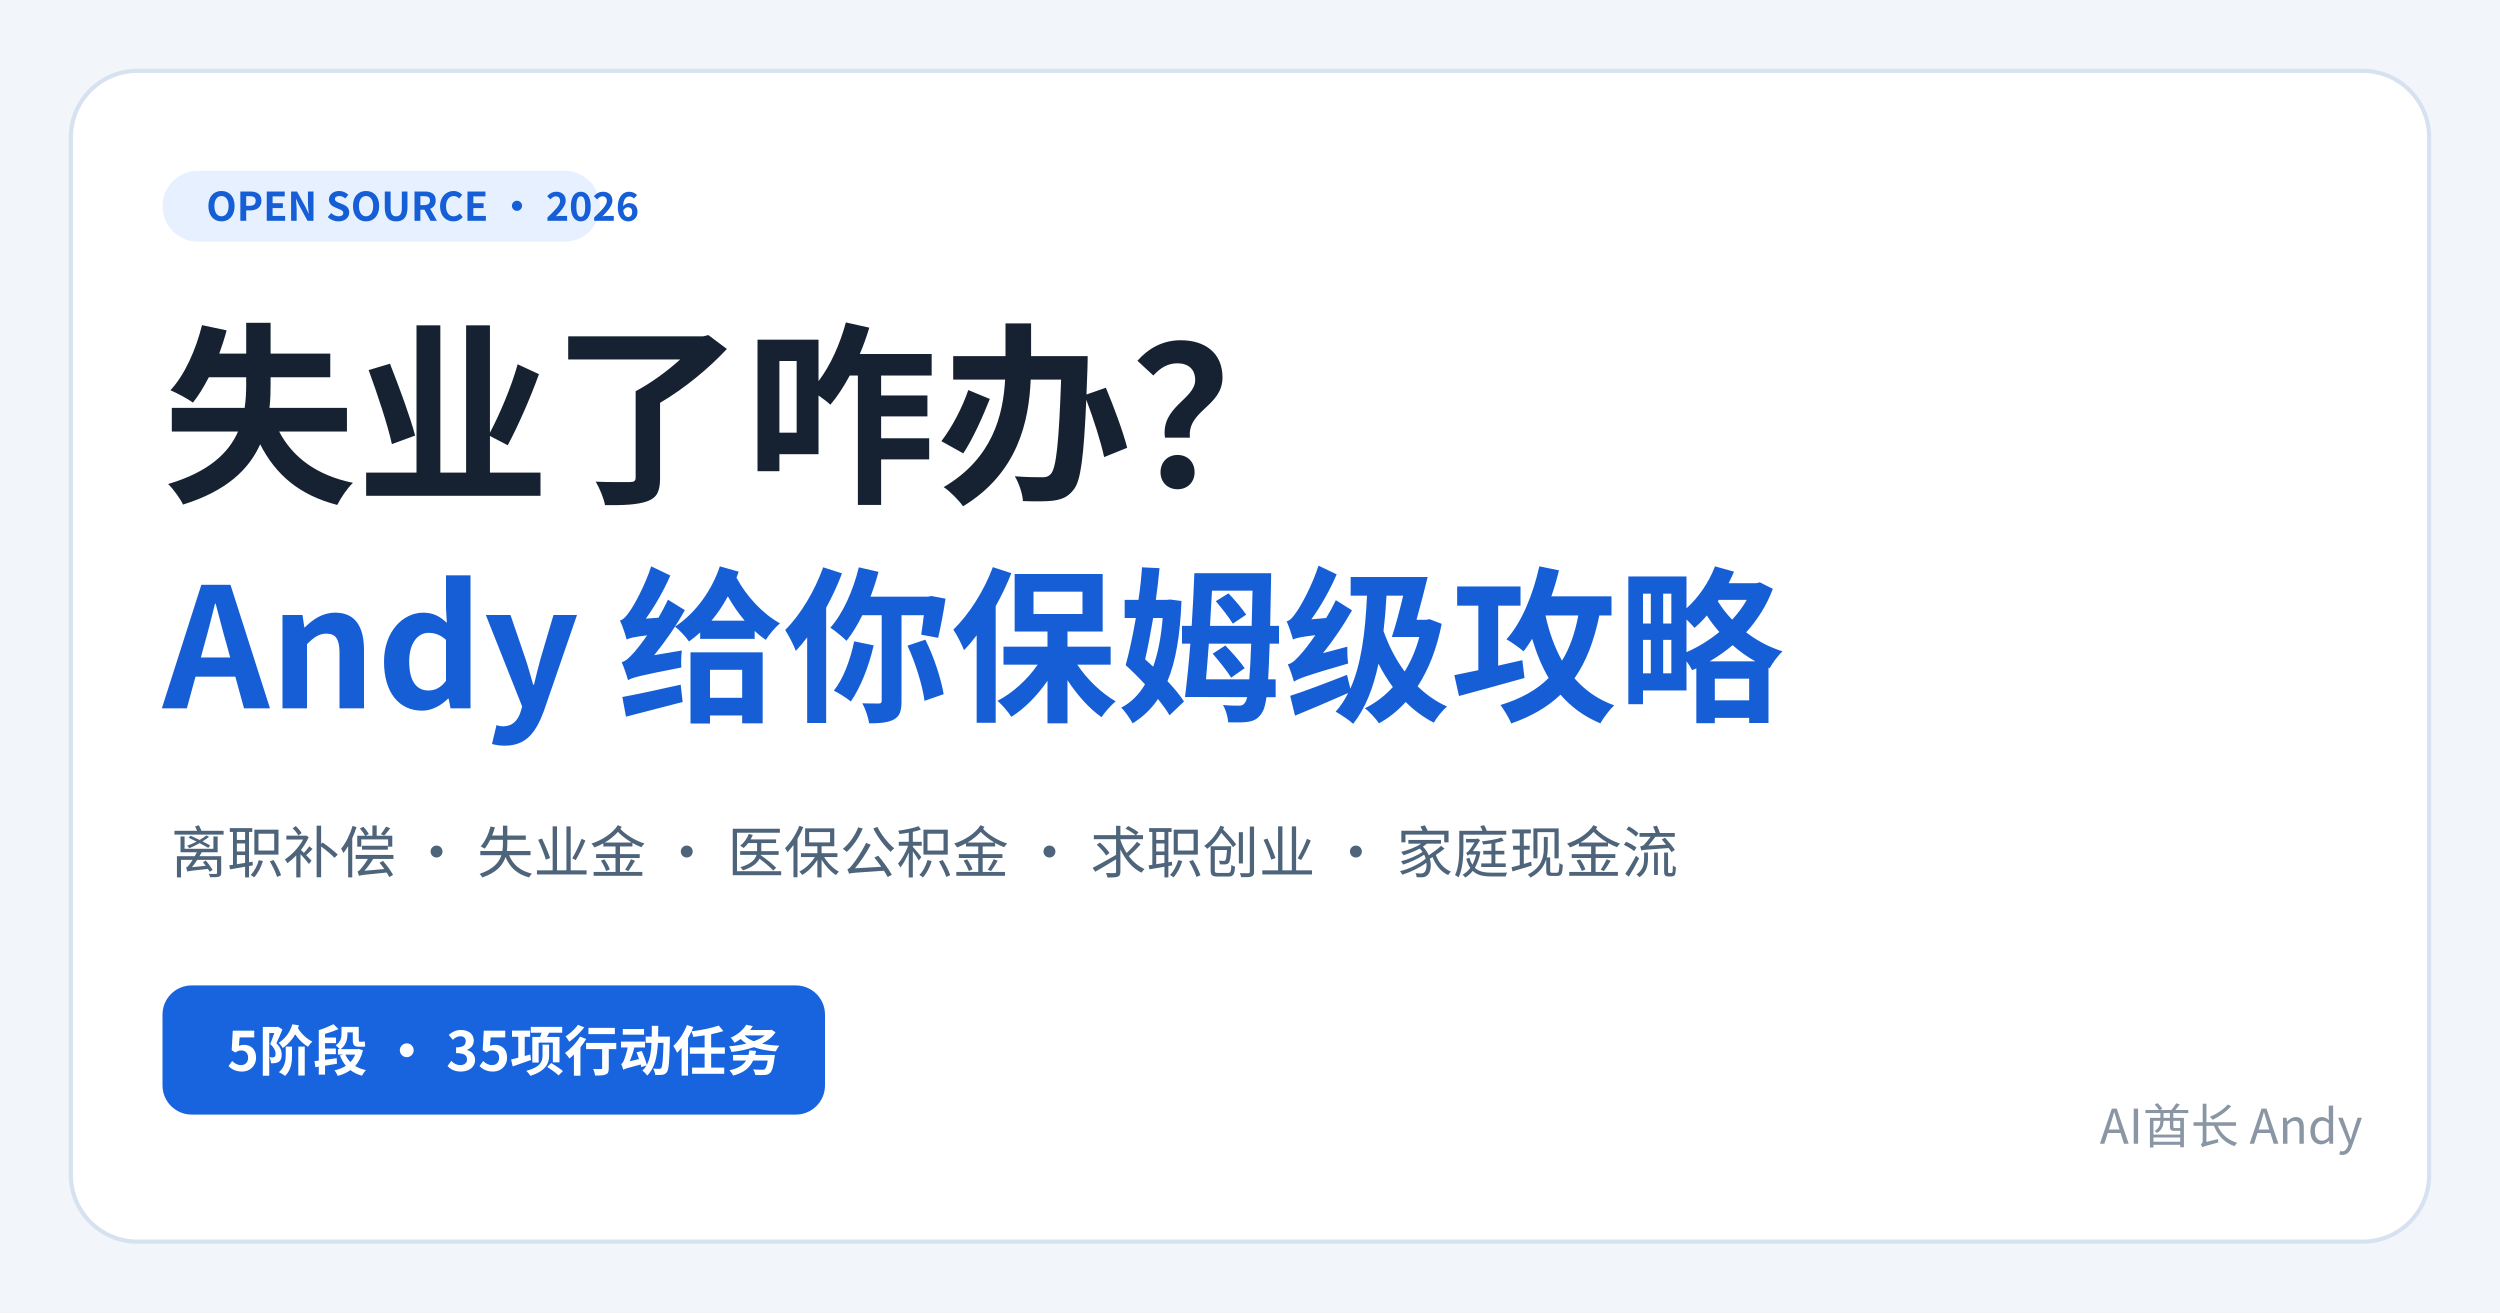
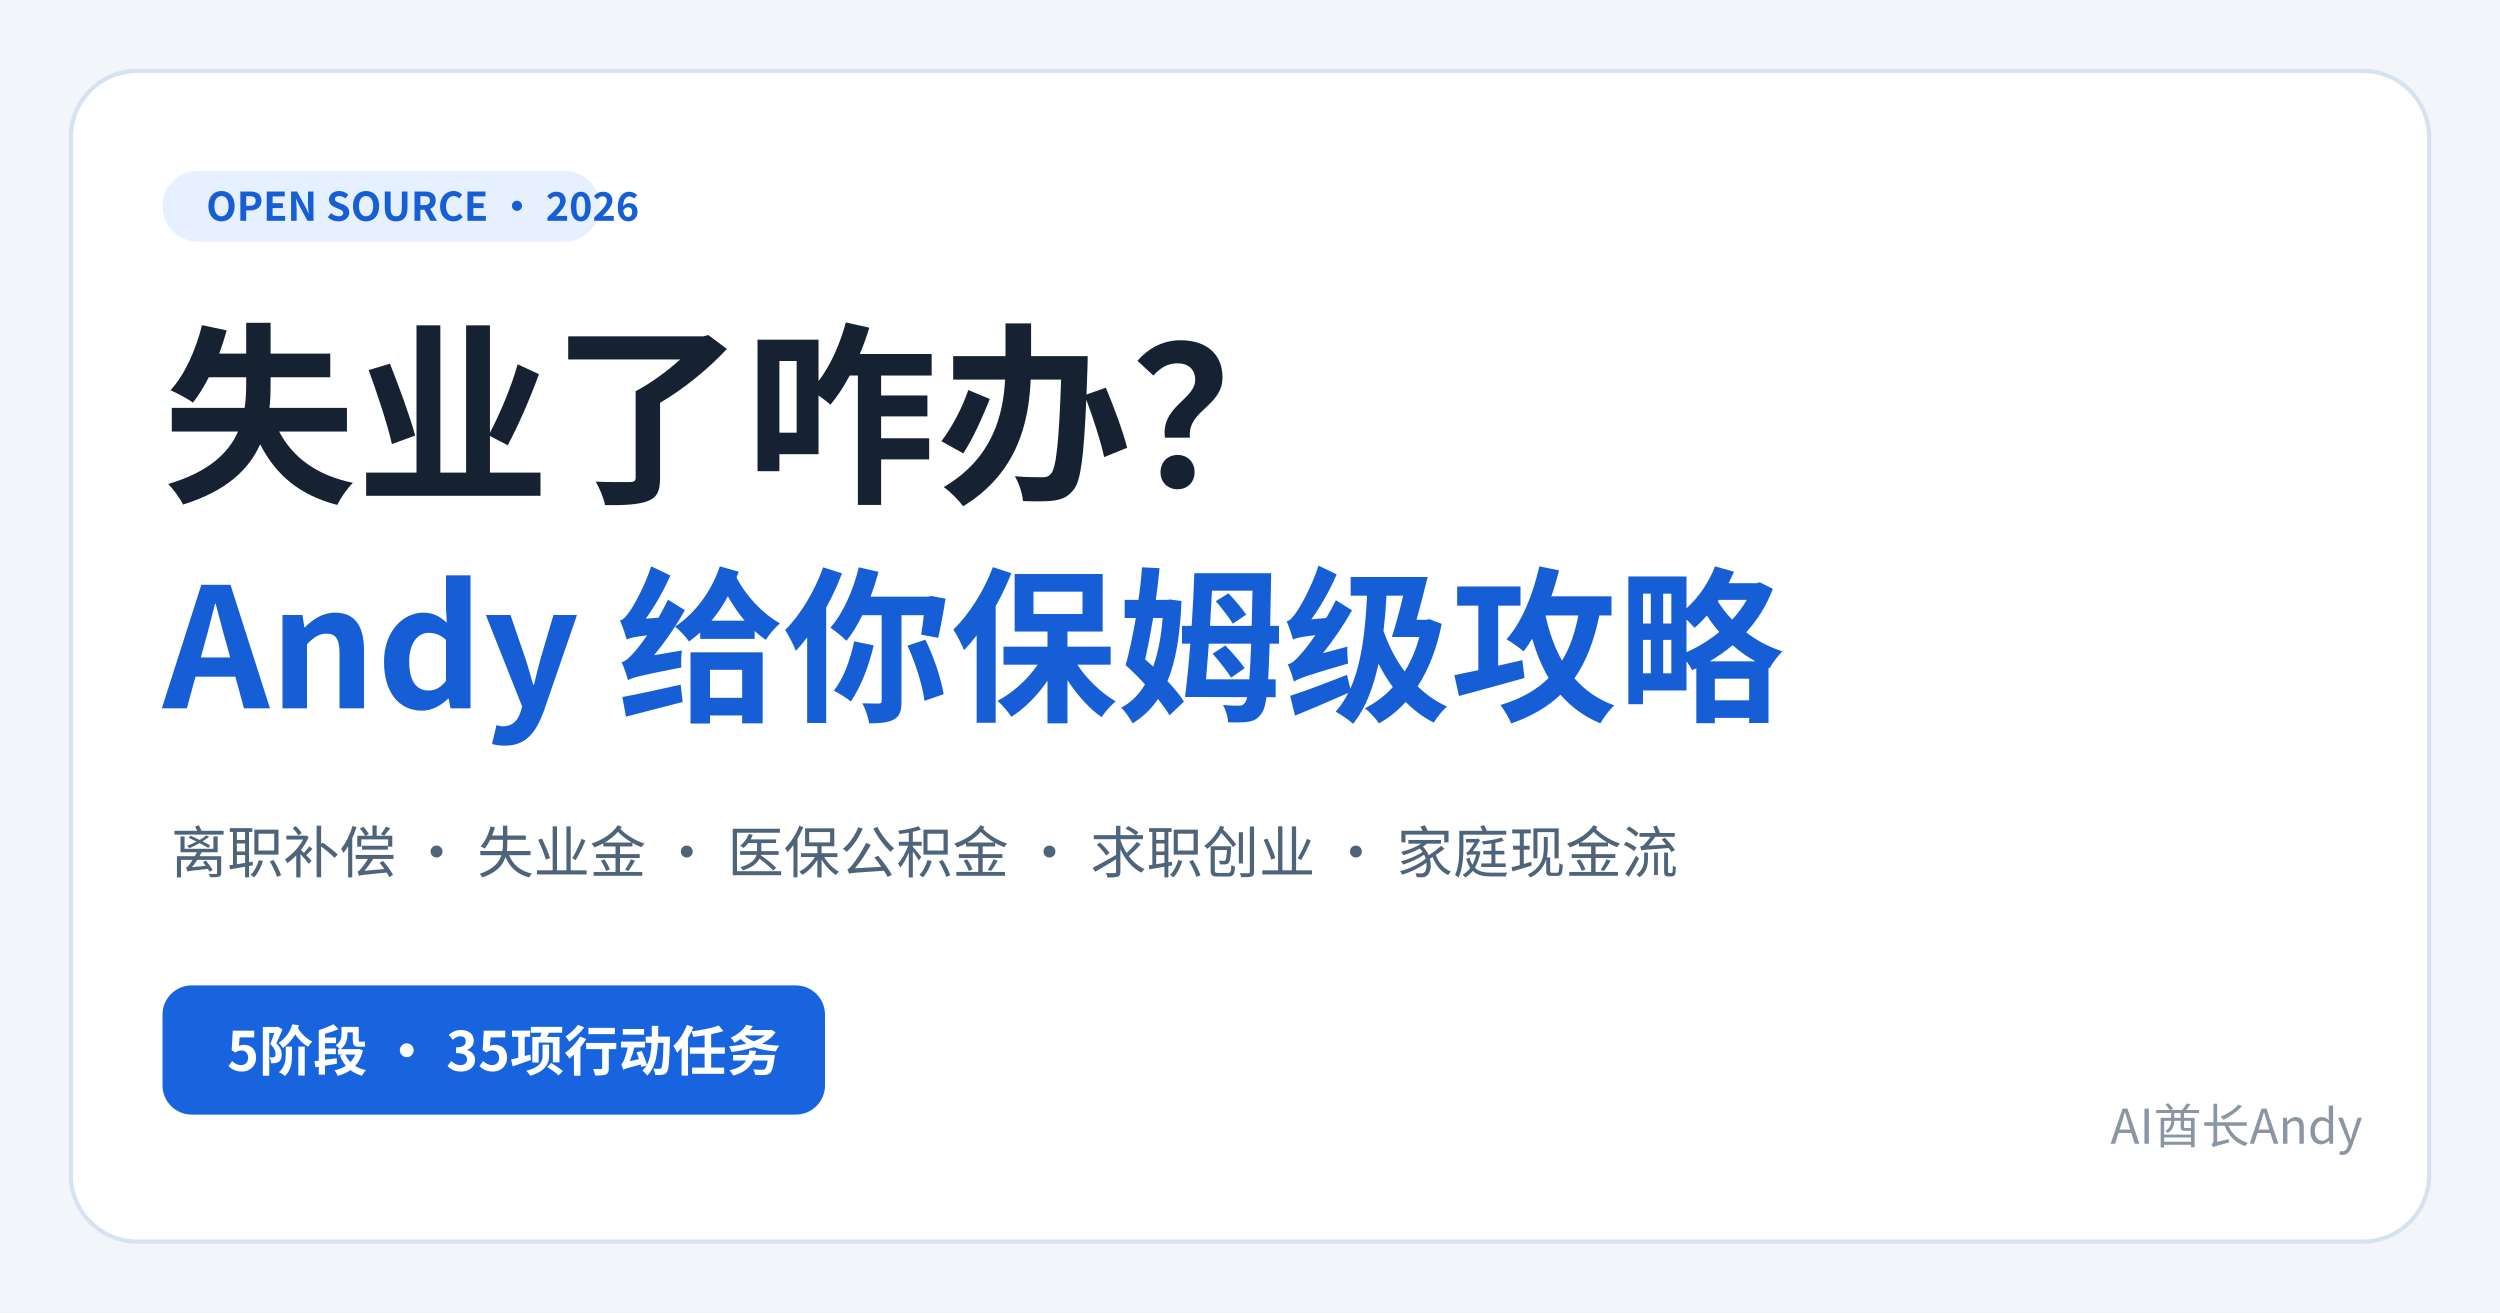
<svg xmlns="http://www.w3.org/2000/svg" viewBox="0 0 1200 630" role="img" aria-labelledby="title desc">
  <rect width="1200" height="630" fill="#f2f5fa" />
  <rect x="34" y="34" width="1132" height="562" rx="32" fill="#fff" stroke="#d7e2f0" stroke-width="2" />
  <rect x="78" y="82" width="210" height="34" rx="17" fill="#e7f0ff" />
  <text x="99" y="106" fill="#155ed6" font-size="19" font-family="Noto Sans CJK SC" font-weight="700">OPEN SOURCE · 2026</text>
  <text x="78" y="234" fill="#162231" font-size="93" font-family="Noto Sans CJK SC" font-weight="900">失业了咋办？</text>
  <text x="78" y="340" fill="#155ed6" font-size="80" font-family="Noto Sans CJK SC" font-weight="900">Andy 给你保姆级攻略</text>
  <text x="82" y="419" fill="#4d647a" font-size="27" font-family="Noto Sans CJK SC">离职补偿 · 失业金 · 医保公积金 · 求职创业 · 家庭现金流</text>
  <rect x="78" y="473" width="318" height="62" rx="14" fill="#1764de" />
  <text x="109" y="514" fill="#fff" font-size="26" font-family="Noto Sans CJK SC" font-weight="750">5阶段 · 35项行动任务</text>
-   <text x="1134" y="549" text-anchor="end" fill="#8a96a4" font-size="23" font-family="Noto Sans CJK SC">AI酋长 Andy</text>
+   <text x="1134" y="549" text-anchor="end" fill="#8a96a4" font-size="23" font-family="Noto Sans CJK SC">AI酋长Andy</text>
</svg>
